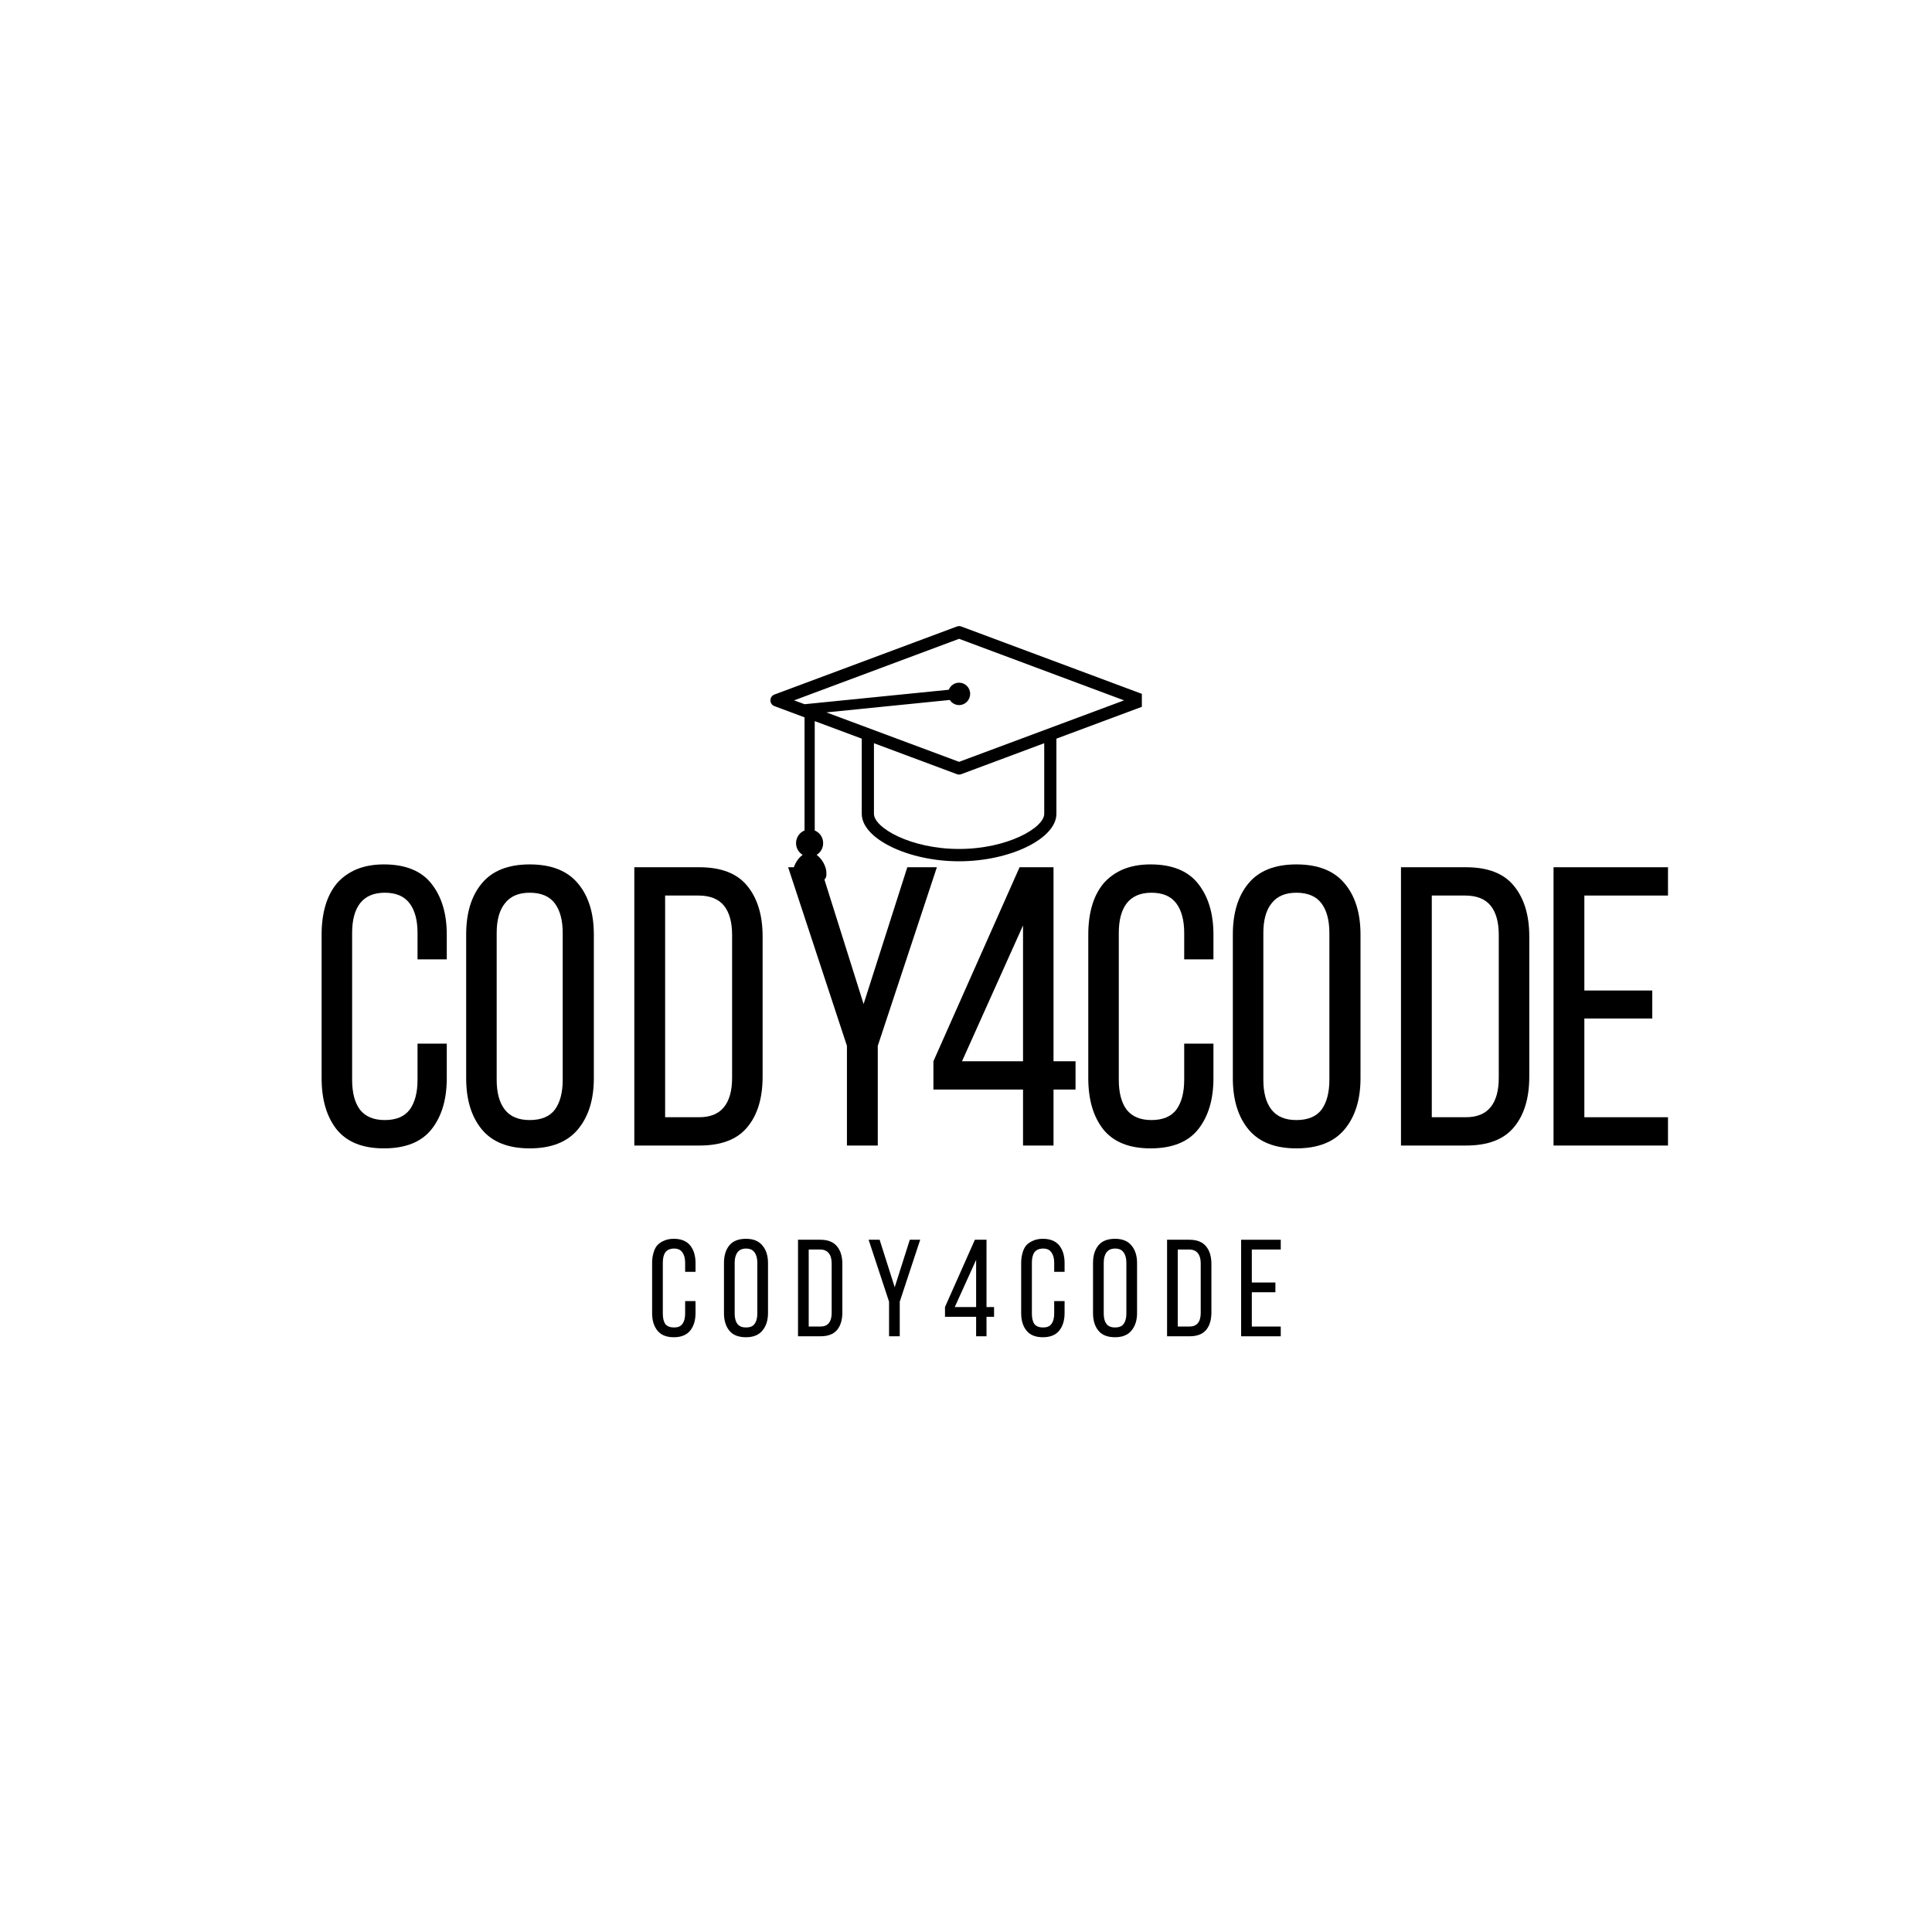
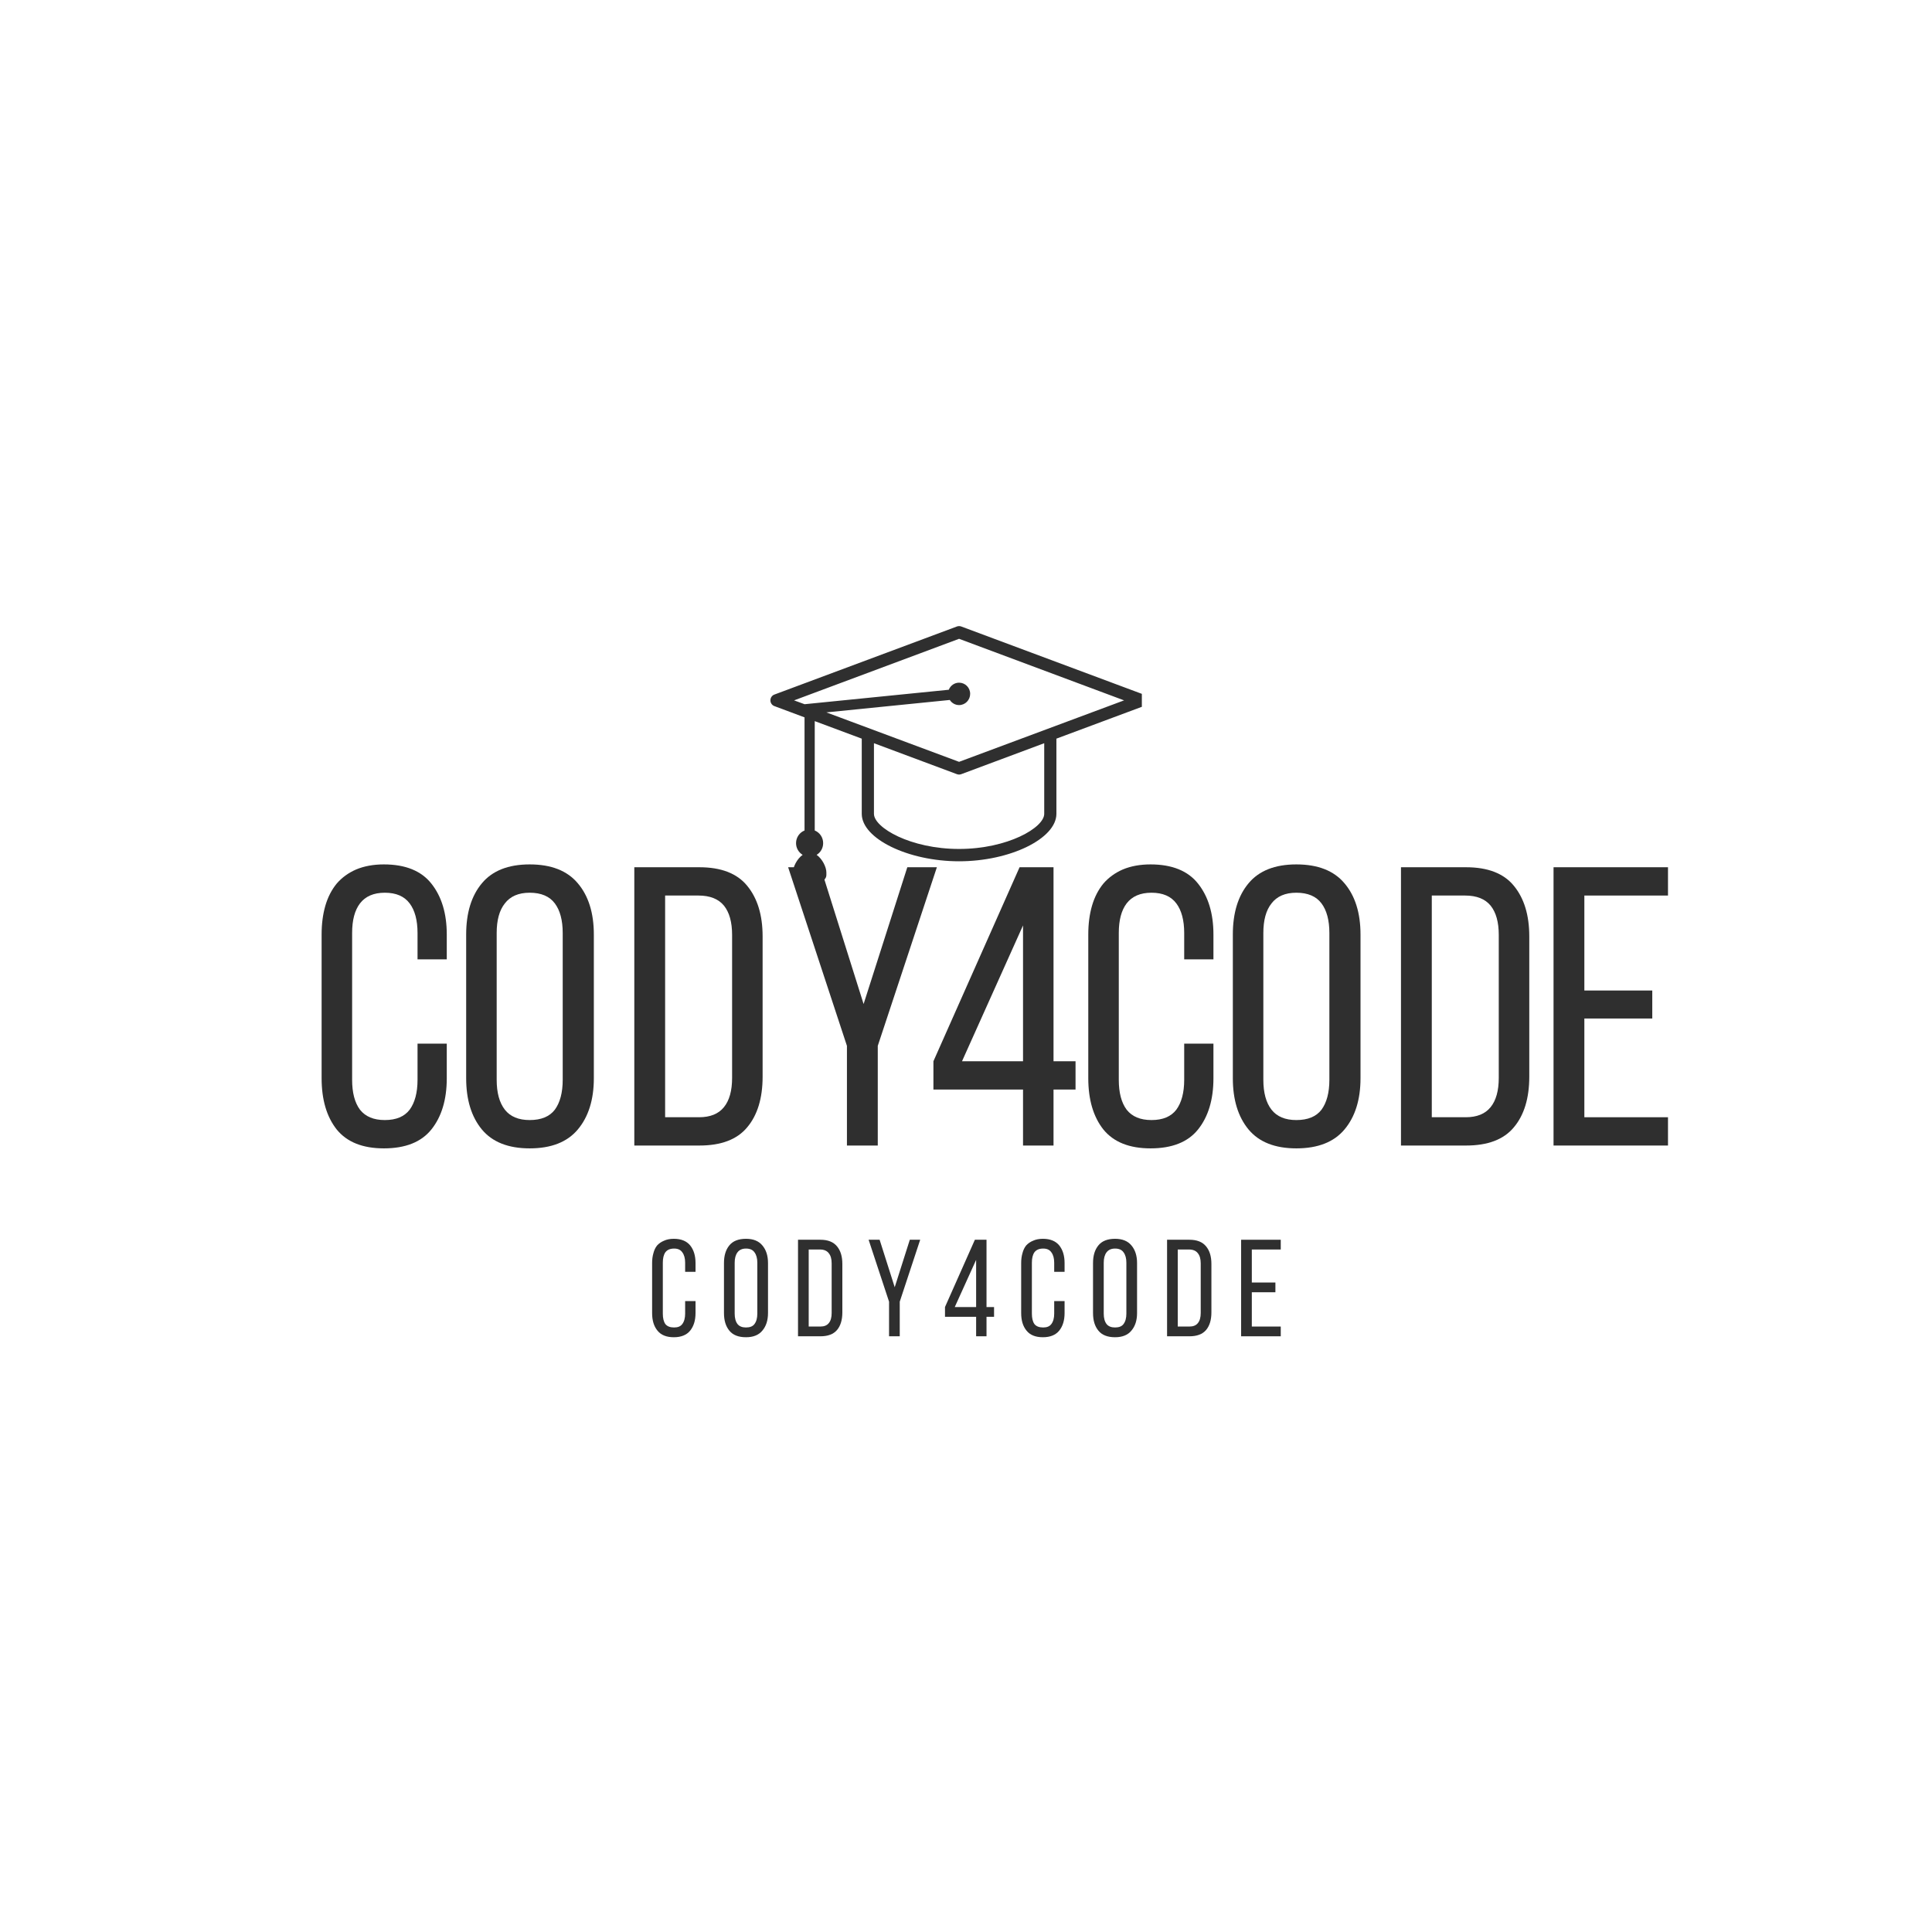
<svg xmlns="http://www.w3.org/2000/svg" width="128" zoomAndPan="magnify" viewBox="0 0 96 96" height="128" preserveAspectRatio="xMidYMid meet" version="1.0">
  <defs>
    <g />
    <clipPath id="id1">
      <path d="M 0.766 0.766 L 95.266 0.766 L 95.266 95.266 L 0.766 95.266 Z M 0.766 0.766 " clip-rule="nonzero" />
    </clipPath>
    <clipPath id="id2">
      <path d="M 38.281 31.094 L 56.738 31.094 L 56.738 43.844 L 38.281 43.844 Z M 38.281 31.094 " clip-rule="nonzero" />
    </clipPath>
  </defs>
  <g clip-path="url(#id1)">
    <path fill="none" d="M 95.266 48.016 C 95.266 49.562 95.191 51.109 95.039 52.648 C 94.887 54.188 94.66 55.719 94.359 57.234 C 94.059 58.754 93.68 60.25 93.23 61.734 C 92.781 63.215 92.262 64.668 91.672 66.098 C 91.078 67.527 90.418 68.926 89.688 70.289 C 88.957 71.656 88.164 72.98 87.305 74.266 C 86.445 75.555 85.523 76.797 84.543 77.992 C 83.559 79.188 82.523 80.332 81.426 81.426 C 80.332 82.523 79.188 83.559 77.992 84.543 C 76.797 85.523 75.555 86.445 74.266 87.305 C 72.98 88.164 71.656 88.957 70.289 89.688 C 68.926 90.418 67.527 91.078 66.098 91.672 C 64.668 92.262 63.215 92.781 61.734 93.23 C 60.25 93.68 58.754 94.059 57.234 94.359 C 55.719 94.66 54.188 94.887 52.648 95.039 C 51.109 95.191 49.562 95.266 48.016 95.266 C 46.469 95.266 44.926 95.191 43.387 95.039 C 41.844 94.887 40.316 94.66 38.797 94.359 C 37.281 94.059 35.781 93.68 34.301 93.23 C 32.82 92.781 31.363 92.262 29.934 91.672 C 28.504 91.078 27.109 90.418 25.742 89.688 C 24.379 88.957 23.055 88.164 21.766 87.305 C 20.48 86.445 19.238 85.523 18.043 84.543 C 16.844 83.559 15.699 82.523 14.605 81.426 C 13.512 80.332 12.473 79.188 11.492 77.992 C 10.512 76.797 9.59 75.555 8.73 74.266 C 7.871 72.98 7.074 71.656 6.348 70.289 C 5.617 68.926 4.957 67.527 4.363 66.098 C 3.77 64.668 3.25 63.215 2.801 61.734 C 2.352 60.25 1.977 58.754 1.676 57.234 C 1.371 55.719 1.145 54.188 0.996 52.648 C 0.844 51.109 0.766 49.562 0.766 48.016 C 0.766 46.469 0.844 44.926 0.996 43.387 C 1.145 41.844 1.371 40.316 1.676 38.797 C 1.977 37.281 2.352 35.781 2.801 34.301 C 3.25 32.82 3.77 31.363 4.363 29.934 C 4.957 28.504 5.617 27.109 6.348 25.742 C 7.074 24.379 7.871 23.055 8.73 21.766 C 9.59 20.48 10.512 19.238 11.492 18.043 C 12.473 16.844 13.512 15.699 14.605 14.605 C 15.699 13.512 16.844 12.473 18.043 11.492 C 19.238 10.512 20.48 9.59 21.766 8.73 C 23.055 7.871 24.379 7.074 25.742 6.348 C 27.109 5.617 28.504 4.957 29.934 4.363 C 31.363 3.77 32.82 3.25 34.301 2.801 C 35.781 2.352 37.281 1.977 38.797 1.676 C 40.316 1.371 41.844 1.145 43.387 0.996 C 44.926 0.844 46.469 0.766 48.016 0.766 C 49.562 0.766 51.109 0.844 52.648 0.996 C 54.188 1.145 55.719 1.371 57.234 1.676 C 58.754 1.977 60.25 2.352 61.734 2.801 C 63.215 3.25 64.668 3.77 66.098 4.363 C 67.527 4.957 68.926 5.617 70.289 6.348 C 71.656 7.074 72.98 7.871 74.266 8.73 C 75.555 9.59 76.797 10.512 77.992 11.492 C 79.188 12.473 80.332 13.512 81.426 14.605 C 82.523 15.699 83.559 16.844 84.543 18.043 C 85.523 19.238 86.445 20.48 87.305 21.766 C 88.164 23.055 88.957 24.379 89.688 25.742 C 90.418 27.109 91.078 28.504 91.672 29.934 C 92.262 31.363 92.781 32.82 93.23 34.301 C 93.68 35.781 94.059 37.281 94.359 38.797 C 94.66 40.316 94.887 41.844 95.039 43.387 C 95.191 44.926 95.266 46.469 95.266 48.016 Z M 95.266 48.016 " fill-opacity="1" fill-rule="nonzero" />
  </g>
  <g clip-path="url(#id2)">
-     <path fil="#fff000" d="M 38.48 34.512 L 47.551 31.129 C 47.621 31.105 47.695 31.105 47.762 31.129 L 56.832 34.512 C 56.953 34.555 57.031 34.672 57.031 34.801 C 57.031 34.926 56.953 35.043 56.832 35.086 L 52.492 36.703 L 52.492 40.438 C 52.492 41.672 50.188 42.797 47.656 42.797 C 45.125 42.797 42.82 41.672 42.82 40.438 L 42.82 36.703 L 40.484 35.832 L 40.484 41.266 C 40.73 41.367 40.902 41.609 40.902 41.895 C 40.902 42.145 40.773 42.359 40.578 42.477 C 40.863 42.68 41.062 43.086 41.062 43.352 L 41.062 43.484 C 41.062 43.68 40.863 43.836 40.621 43.836 L 39.84 43.836 C 39.598 43.836 39.398 43.68 39.398 43.484 L 39.398 43.352 C 39.398 43.086 39.598 42.68 39.883 42.477 C 39.688 42.359 39.555 42.145 39.555 41.895 C 39.555 41.609 39.73 41.367 39.977 41.266 L 39.977 35.645 L 38.48 35.086 C 38.359 35.043 38.281 34.926 38.281 34.801 C 38.281 34.672 38.359 34.555 38.48 34.512 Z M 43.426 40.438 C 43.426 41.125 45.242 42.184 47.656 42.184 C 50.07 42.184 51.887 41.125 51.887 40.438 L 51.887 36.93 L 47.762 38.469 C 47.727 38.48 47.691 38.488 47.656 38.488 C 47.621 38.488 47.586 38.48 47.551 38.469 L 43.426 36.93 Z M 39.98 34.992 L 47.145 34.273 C 47.227 34.066 47.426 33.922 47.656 33.922 C 47.961 33.922 48.207 34.168 48.207 34.477 C 48.207 34.785 47.961 35.035 47.656 35.035 C 47.465 35.035 47.293 34.934 47.195 34.781 L 41.062 35.398 L 47.656 37.855 L 55.855 34.801 L 47.656 31.742 L 39.457 34.801 Z M 39.98 34.992 " fill-opacity="1" fill-rule="nonzero" />
+     <path fill="#2f2f2f" d="M 38.48 34.512 L 47.551 31.129 C 47.621 31.105 47.695 31.105 47.762 31.129 L 56.832 34.512 C 56.953 34.555 57.031 34.672 57.031 34.801 C 57.031 34.926 56.953 35.043 56.832 35.086 L 52.492 36.703 L 52.492 40.438 C 52.492 41.672 50.188 42.797 47.656 42.797 C 45.125 42.797 42.82 41.672 42.82 40.438 L 42.82 36.703 L 40.484 35.832 L 40.484 41.266 C 40.73 41.367 40.902 41.609 40.902 41.895 C 40.902 42.145 40.773 42.359 40.578 42.477 C 40.863 42.68 41.062 43.086 41.062 43.352 L 41.062 43.484 C 41.062 43.68 40.863 43.836 40.621 43.836 L 39.84 43.836 C 39.598 43.836 39.398 43.68 39.398 43.484 L 39.398 43.352 C 39.398 43.086 39.598 42.68 39.883 42.477 C 39.688 42.359 39.555 42.145 39.555 41.895 C 39.555 41.609 39.73 41.367 39.977 41.266 L 39.977 35.645 L 38.48 35.086 C 38.359 35.043 38.281 34.926 38.281 34.801 C 38.281 34.672 38.359 34.555 38.48 34.512 Z M 43.426 40.438 C 43.426 41.125 45.242 42.184 47.656 42.184 C 50.07 42.184 51.887 41.125 51.887 40.438 L 51.887 36.93 L 47.762 38.469 C 47.727 38.48 47.691 38.488 47.656 38.488 C 47.621 38.488 47.586 38.48 47.551 38.469 L 43.426 36.93 Z M 39.98 34.992 L 47.145 34.273 C 47.227 34.066 47.426 33.922 47.656 33.922 C 47.961 33.922 48.207 34.168 48.207 34.477 C 48.207 34.785 47.961 35.035 47.656 35.035 C 47.465 35.035 47.293 34.934 47.195 34.781 L 41.062 35.398 L 47.656 37.855 L 55.855 34.801 L 47.656 31.742 L 39.457 34.801 Z M 39.98 34.992 " fill-opacity="1" fill-rule="nonzero" />
  </g>
-   <g fil="#fff000" fill-opacity="1">
+   <g fill="#2f2f2f" fill-opacity="1">
    <g transform="translate(32.16932, 66.39941)">
      <g>
        <path d="M 1.312 -4.844 C 1.676 -4.844 1.945 -4.734 2.125 -4.516 C 2.301 -4.297 2.391 -4.004 2.391 -3.641 L 2.391 -3.203 L 1.875 -3.203 L 1.875 -3.656 C 1.875 -3.875 1.828 -4.047 1.734 -4.172 C 1.648 -4.297 1.516 -4.359 1.328 -4.359 C 1.129 -4.359 0.984 -4.297 0.891 -4.172 C 0.805 -4.047 0.766 -3.875 0.766 -3.656 L 0.766 -1.125 C 0.766 -0.906 0.805 -0.734 0.891 -0.609 C 0.984 -0.492 1.129 -0.438 1.328 -0.438 C 1.516 -0.438 1.648 -0.492 1.734 -0.609 C 1.828 -0.734 1.875 -0.906 1.875 -1.125 L 1.875 -1.75 L 2.391 -1.75 L 2.391 -1.156 C 2.391 -0.789 2.301 -0.5 2.125 -0.281 C 1.945 -0.062 1.676 0.047 1.312 0.047 C 0.945 0.047 0.676 -0.062 0.5 -0.281 C 0.32 -0.5 0.234 -0.789 0.234 -1.156 L 0.234 -3.641 C 0.234 -3.816 0.254 -3.977 0.297 -4.125 C 0.336 -4.281 0.398 -4.41 0.484 -4.516 C 0.578 -4.617 0.691 -4.695 0.828 -4.75 C 0.961 -4.812 1.125 -4.844 1.312 -4.844 Z M 1.312 -4.844 " />
      </g>
    </g>
  </g>
-   <g fil="#fff000" fill-opacity="1">
+   <g fill="#2f2f2f" fill-opacity="1">
    <g transform="translate(35.73983, 66.39941)">
      <g>
        <path d="M 0.234 -3.641 C 0.234 -4.004 0.32 -4.297 0.5 -4.516 C 0.676 -4.734 0.953 -4.844 1.328 -4.844 C 1.691 -4.844 1.961 -4.734 2.141 -4.516 C 2.328 -4.297 2.422 -4.004 2.422 -3.641 L 2.422 -1.156 C 2.422 -0.789 2.328 -0.5 2.141 -0.281 C 1.961 -0.062 1.691 0.047 1.328 0.047 C 0.953 0.047 0.676 -0.062 0.5 -0.281 C 0.32 -0.5 0.234 -0.789 0.234 -1.156 Z M 0.766 -1.125 C 0.766 -0.906 0.812 -0.734 0.906 -0.609 C 1 -0.492 1.141 -0.438 1.328 -0.438 C 1.523 -0.438 1.664 -0.492 1.75 -0.609 C 1.844 -0.734 1.891 -0.906 1.891 -1.125 L 1.891 -3.656 C 1.891 -3.875 1.844 -4.047 1.75 -4.172 C 1.664 -4.297 1.523 -4.359 1.328 -4.359 C 1.141 -4.359 1 -4.297 0.906 -4.172 C 0.812 -4.047 0.766 -3.875 0.766 -3.656 Z M 0.766 -1.125 " />
      </g>
    </g>
  </g>
-   <g fil="#fff000" fill-opacity="1">
+   <g fill="#2f2f2f" fill-opacity="1">
    <g transform="translate(39.37191, 66.39941)">
      <g>
        <path d="M 1.391 -4.797 C 1.766 -4.797 2.039 -4.688 2.219 -4.469 C 2.395 -4.258 2.484 -3.969 2.484 -3.594 L 2.484 -1.188 C 2.484 -0.812 2.395 -0.52 2.219 -0.312 C 2.039 -0.102 1.766 0 1.391 0 L 0.281 0 L 0.281 -4.797 Z M 1.391 -0.484 C 1.578 -0.484 1.719 -0.539 1.812 -0.656 C 1.906 -0.77 1.953 -0.938 1.953 -1.156 L 1.953 -3.625 C 1.953 -3.844 1.906 -4.008 1.812 -4.125 C 1.719 -4.25 1.57 -4.312 1.375 -4.312 L 0.812 -4.312 L 0.812 -0.484 Z M 1.391 -0.484 " />
      </g>
    </g>
  </g>
-   <g fil="#fff000" fill-opacity="1">
+   <g fill="#2f2f2f" fill-opacity="1">
    <g transform="translate(43.05186, 66.39941)">
      <g>
        <path d="M 1.125 -1.719 L 0.109 -4.797 L 0.656 -4.797 L 1.406 -2.438 L 2.156 -4.797 L 2.672 -4.797 L 1.656 -1.719 L 1.656 0 L 1.125 0 Z M 1.125 -1.719 " />
      </g>
    </g>
  </g>
-   <g fil="#fff000" fill-opacity="1">
+   <g fill="#2f2f2f" fill-opacity="1">
    <g transform="translate(46.80022, 66.39941)">
      <g>
        <path d="M 2.219 -0.969 L 2.219 0 L 1.703 0 L 1.703 -0.969 L 0.156 -0.969 L 0.156 -1.453 L 1.641 -4.797 L 2.219 -4.797 L 2.219 -1.453 L 2.594 -1.453 L 2.594 -0.969 Z M 0.641 -1.453 L 1.703 -1.453 L 1.703 -3.797 Z M 0.641 -1.453 " />
      </g>
    </g>
  </g>
-   <g fil="#fff000" fill-opacity="1">
+   <g fill="#2f2f2f" fill-opacity="1">
    <g transform="translate(50.50753, 66.39941)">
      <g>
        <path d="M 1.312 -4.844 C 1.676 -4.844 1.945 -4.734 2.125 -4.516 C 2.301 -4.297 2.391 -4.004 2.391 -3.641 L 2.391 -3.203 L 1.875 -3.203 L 1.875 -3.656 C 1.875 -3.875 1.828 -4.047 1.734 -4.172 C 1.648 -4.297 1.516 -4.359 1.328 -4.359 C 1.129 -4.359 0.984 -4.297 0.891 -4.172 C 0.805 -4.047 0.766 -3.875 0.766 -3.656 L 0.766 -1.125 C 0.766 -0.906 0.805 -0.734 0.891 -0.609 C 0.984 -0.492 1.129 -0.438 1.328 -0.438 C 1.516 -0.438 1.648 -0.492 1.734 -0.609 C 1.828 -0.734 1.875 -0.906 1.875 -1.125 L 1.875 -1.75 L 2.391 -1.75 L 2.391 -1.156 C 2.391 -0.789 2.301 -0.5 2.125 -0.281 C 1.945 -0.062 1.676 0.047 1.312 0.047 C 0.945 0.047 0.676 -0.062 0.5 -0.281 C 0.32 -0.5 0.234 -0.789 0.234 -1.156 L 0.234 -3.641 C 0.234 -3.816 0.254 -3.977 0.297 -4.125 C 0.336 -4.281 0.398 -4.41 0.484 -4.516 C 0.578 -4.617 0.691 -4.695 0.828 -4.75 C 0.961 -4.812 1.125 -4.844 1.312 -4.844 Z M 1.312 -4.844 " />
      </g>
    </g>
  </g>
-   <g fil="#fff000" fill-opacity="1">
+   <g fill="#2f2f2f" fill-opacity="1">
    <g transform="translate(54.07804, 66.39941)">
      <g>
        <path d="M 0.234 -3.641 C 0.234 -4.004 0.32 -4.297 0.5 -4.516 C 0.676 -4.734 0.953 -4.844 1.328 -4.844 C 1.691 -4.844 1.961 -4.734 2.141 -4.516 C 2.328 -4.297 2.422 -4.004 2.422 -3.641 L 2.422 -1.156 C 2.422 -0.789 2.328 -0.5 2.141 -0.281 C 1.961 -0.062 1.691 0.047 1.328 0.047 C 0.953 0.047 0.676 -0.062 0.5 -0.281 C 0.32 -0.5 0.234 -0.789 0.234 -1.156 Z M 0.766 -1.125 C 0.766 -0.906 0.812 -0.734 0.906 -0.609 C 1 -0.492 1.141 -0.438 1.328 -0.438 C 1.523 -0.438 1.664 -0.492 1.75 -0.609 C 1.844 -0.734 1.891 -0.906 1.891 -1.125 L 1.891 -3.656 C 1.891 -3.875 1.844 -4.047 1.75 -4.172 C 1.664 -4.297 1.523 -4.359 1.328 -4.359 C 1.141 -4.359 1 -4.297 0.906 -4.172 C 0.812 -4.047 0.766 -3.875 0.766 -3.656 Z M 0.766 -1.125 " />
      </g>
    </g>
  </g>
-   <g fil="#fff000" fill-opacity="1">
+   <g fill="#2f2f2f" fill-opacity="1">
    <g transform="translate(57.71012, 66.39941)">
      <g>
        <path d="M 1.391 -4.797 C 1.766 -4.797 2.039 -4.688 2.219 -4.469 C 2.395 -4.258 2.484 -3.969 2.484 -3.594 L 2.484 -1.188 C 2.484 -0.812 2.395 -0.52 2.219 -0.312 C 2.039 -0.102 1.766 0 1.391 0 L 0.281 0 L 0.281 -4.797 Z M 1.391 -0.484 C 1.578 -0.484 1.719 -0.539 1.812 -0.656 C 1.906 -0.77 1.953 -0.938 1.953 -1.156 L 1.953 -3.625 C 1.953 -3.844 1.906 -4.008 1.812 -4.125 C 1.719 -4.25 1.57 -4.312 1.375 -4.312 L 0.812 -4.312 L 0.812 -0.484 Z M 1.391 -0.484 " />
      </g>
    </g>
  </g>
-   <g fil="#fff000" fill-opacity="1">
+   <g fill="#2f2f2f" fill-opacity="1">
    <g transform="translate(61.39007, 66.39941)">
      <g>
        <path d="M 1.984 -2.672 L 1.984 -2.188 L 0.812 -2.188 L 0.812 -0.484 L 2.25 -0.484 L 2.25 0 L 0.281 0 L 0.281 -4.797 L 2.25 -4.797 L 2.25 -4.312 L 0.812 -4.312 L 0.812 -2.672 Z M 1.984 -2.672 " />
      </g>
    </g>
  </g>
-   <g fil="#fff000" fill-opacity="1">
+   <g fill="#2f2f2f" fill-opacity="1">
    <g transform="translate(15.30889, 56.9209)">
      <g>
        <path d="M 3.766 -13.969 C 4.836 -13.969 5.625 -13.648 6.125 -13.016 C 6.633 -12.379 6.891 -11.535 6.891 -10.484 L 6.891 -9.25 L 5.438 -9.25 L 5.438 -10.562 C 5.438 -11.195 5.305 -11.688 5.047 -12.031 C 4.785 -12.383 4.375 -12.562 3.812 -12.562 C 3.258 -12.562 2.848 -12.383 2.578 -12.031 C 2.316 -11.688 2.188 -11.195 2.188 -10.562 L 2.188 -3.266 C 2.188 -2.629 2.316 -2.133 2.578 -1.781 C 2.848 -1.438 3.258 -1.266 3.812 -1.266 C 4.375 -1.266 4.785 -1.438 5.047 -1.781 C 5.305 -2.133 5.438 -2.629 5.438 -3.266 L 5.438 -5.062 L 6.891 -5.062 L 6.891 -3.344 C 6.891 -2.281 6.633 -1.43 6.125 -0.797 C 5.625 -0.172 4.836 0.141 3.766 0.141 C 2.711 0.141 1.93 -0.172 1.422 -0.797 C 0.922 -1.43 0.672 -2.281 0.672 -3.344 L 0.672 -10.484 C 0.672 -11.016 0.734 -11.492 0.859 -11.922 C 0.984 -12.348 1.172 -12.711 1.422 -13.016 C 1.68 -13.316 2.004 -13.551 2.391 -13.719 C 2.785 -13.883 3.242 -13.969 3.766 -13.969 Z M 3.766 -13.969 " />
      </g>
    </g>
  </g>
-   <g fil="#fff000" fill-opacity="1">
+   <g fill="#2f2f2f" fill-opacity="1">
    <g transform="translate(22.49176, 56.9209)">
      <g>
        <path d="M 0.672 -10.484 C 0.672 -11.555 0.93 -12.406 1.453 -13.031 C 1.973 -13.656 2.766 -13.969 3.828 -13.969 C 4.898 -13.969 5.695 -13.656 6.219 -13.031 C 6.75 -12.406 7.016 -11.555 7.016 -10.484 L 7.016 -3.344 C 7.016 -2.281 6.75 -1.43 6.219 -0.797 C 5.695 -0.172 4.898 0.141 3.828 0.141 C 2.766 0.141 1.973 -0.172 1.453 -0.797 C 0.93 -1.43 0.672 -2.281 0.672 -3.344 Z M 2.188 -3.266 C 2.188 -2.629 2.32 -2.133 2.594 -1.781 C 2.863 -1.438 3.273 -1.266 3.828 -1.266 C 4.398 -1.266 4.816 -1.438 5.078 -1.781 C 5.336 -2.133 5.469 -2.629 5.469 -3.266 L 5.469 -10.562 C 5.469 -11.195 5.336 -11.688 5.078 -12.031 C 4.816 -12.383 4.398 -12.562 3.828 -12.562 C 3.273 -12.562 2.863 -12.383 2.594 -12.031 C 2.32 -11.688 2.188 -11.195 2.188 -10.562 Z M 2.188 -3.266 " />
      </g>
    </g>
  </g>
-   <g fil="#fff000" fill-opacity="1">
+   <g fill="#2f2f2f" fill-opacity="1">
    <g transform="translate(30.72168, 56.9209)">
      <g>
        <path d="M 4.031 -13.828 C 5.113 -13.828 5.906 -13.52 6.406 -12.906 C 6.914 -12.289 7.172 -11.453 7.172 -10.391 L 7.172 -3.422 C 7.172 -2.348 6.914 -1.508 6.406 -0.906 C 5.906 -0.301 5.113 0 4.031 0 L 0.797 0 L 0.797 -13.828 Z M 4.016 -1.406 C 4.566 -1.406 4.977 -1.57 5.25 -1.906 C 5.52 -2.238 5.656 -2.723 5.656 -3.359 L 5.656 -10.469 C 5.656 -11.102 5.52 -11.586 5.25 -11.922 C 4.977 -12.254 4.555 -12.422 3.984 -12.422 L 2.328 -12.422 L 2.328 -1.406 Z M 4.016 -1.406 " />
      </g>
    </g>
  </g>
-   <g fil="#fff000" fill-opacity="1">
+   <g fill="#2f2f2f" fill-opacity="1">
    <g transform="translate(38.8499, 56.9209)">
      <g>
        <path d="M 3.234 -4.953 L 0.312 -13.828 L 1.922 -13.828 L 4.062 -7.031 L 6.234 -13.828 L 7.703 -13.828 L 4.766 -4.953 L 4.766 0 L 3.234 0 Z M 3.234 -4.953 " />
      </g>
    </g>
  </g>
-   <g fil="#fff000" fill-opacity="1">
+   <g fill="#2f2f2f" fill-opacity="1">
    <g transform="translate(53.40409, 56.9209)">
      <g>
        <path d="M 3.766 -13.969 C 4.836 -13.969 5.625 -13.648 6.125 -13.016 C 6.633 -12.379 6.891 -11.535 6.891 -10.484 L 6.891 -9.25 L 5.438 -9.25 L 5.438 -10.562 C 5.438 -11.195 5.305 -11.688 5.047 -12.031 C 4.785 -12.383 4.375 -12.562 3.812 -12.562 C 3.258 -12.562 2.848 -12.383 2.578 -12.031 C 2.316 -11.688 2.188 -11.195 2.188 -10.562 L 2.188 -3.266 C 2.188 -2.629 2.316 -2.133 2.578 -1.781 C 2.848 -1.438 3.258 -1.266 3.812 -1.266 C 4.375 -1.266 4.785 -1.438 5.047 -1.781 C 5.305 -2.133 5.438 -2.629 5.438 -3.266 L 5.438 -5.062 L 6.891 -5.062 L 6.891 -3.344 C 6.891 -2.281 6.633 -1.43 6.125 -0.797 C 5.625 -0.172 4.836 0.141 3.766 0.141 C 2.711 0.141 1.93 -0.172 1.422 -0.797 C 0.922 -1.43 0.672 -2.281 0.672 -3.344 L 0.672 -10.484 C 0.672 -11.016 0.734 -11.492 0.859 -11.922 C 0.984 -12.348 1.172 -12.711 1.422 -13.016 C 1.68 -13.316 2.004 -13.551 2.391 -13.719 C 2.785 -13.883 3.242 -13.969 3.766 -13.969 Z M 3.766 -13.969 " />
      </g>
    </g>
  </g>
-   <g fil="#fff000" fill-opacity="1">
+   <g fill="#2f2f2f" fill-opacity="1">
    <g transform="translate(60.58695, 56.9209)">
      <g>
        <path d="M 0.672 -10.484 C 0.672 -11.555 0.93 -12.406 1.453 -13.031 C 1.973 -13.656 2.766 -13.969 3.828 -13.969 C 4.898 -13.969 5.695 -13.656 6.219 -13.031 C 6.75 -12.406 7.016 -11.555 7.016 -10.484 L 7.016 -3.344 C 7.016 -2.281 6.75 -1.43 6.219 -0.797 C 5.695 -0.172 4.898 0.141 3.828 0.141 C 2.766 0.141 1.973 -0.172 1.453 -0.797 C 0.93 -1.43 0.672 -2.281 0.672 -3.344 Z M 2.188 -3.266 C 2.188 -2.629 2.32 -2.133 2.594 -1.781 C 2.863 -1.438 3.273 -1.266 3.828 -1.266 C 4.398 -1.266 4.816 -1.438 5.078 -1.781 C 5.336 -2.133 5.469 -2.629 5.469 -3.266 L 5.469 -10.562 C 5.469 -11.195 5.336 -11.688 5.078 -12.031 C 4.816 -12.383 4.398 -12.562 3.828 -12.562 C 3.273 -12.562 2.863 -12.383 2.594 -12.031 C 2.32 -11.688 2.188 -11.195 2.188 -10.562 Z M 2.188 -3.266 " />
      </g>
    </g>
  </g>
-   <g fil="#fff000" fill-opacity="1">
+   <g fill="#2f2f2f" fill-opacity="1">
    <g transform="translate(68.81688, 56.9209)">
      <g>
        <path d="M 4.031 -13.828 C 5.113 -13.828 5.906 -13.52 6.406 -12.906 C 6.914 -12.289 7.172 -11.453 7.172 -10.391 L 7.172 -3.422 C 7.172 -2.348 6.914 -1.508 6.406 -0.906 C 5.906 -0.301 5.113 0 4.031 0 L 0.797 0 L 0.797 -13.828 Z M 4.016 -1.406 C 4.566 -1.406 4.977 -1.57 5.25 -1.906 C 5.52 -2.238 5.656 -2.723 5.656 -3.359 L 5.656 -10.469 C 5.656 -11.102 5.52 -11.586 5.25 -11.922 C 4.977 -12.254 4.555 -12.422 3.984 -12.422 L 2.328 -12.422 L 2.328 -1.406 Z M 4.016 -1.406 " />
      </g>
    </g>
  </g>
-   <g fil="#fff000" fill-opacity="1">
+   <g fill="#2f2f2f" fill-opacity="1">
    <g transform="translate(76.39763, 56.9209)">
      <g>
        <path d="M 5.703 -7.703 L 5.703 -6.312 L 2.328 -6.312 L 2.328 -1.406 L 6.484 -1.406 L 6.484 0 L 0.797 0 L 0.797 -13.828 L 6.484 -13.828 L 6.484 -12.422 L 2.328 -12.422 L 2.328 -7.703 Z M 5.703 -7.703 " />
      </g>
    </g>
  </g>
-   <g fil="#fff000" fill-opacity="1">
+   <g fill="#2f2f2f" fill-opacity="1">
    <g transform="translate(45.94301, 56.9209)">
      <g>
        <path d="M 6.406 -2.781 L 6.406 0 L 4.891 0 L 4.891 -2.781 L 0.438 -2.781 L 0.438 -4.188 L 4.719 -13.828 L 6.406 -13.828 L 6.406 -4.188 L 7.5 -4.188 L 7.5 -2.781 Z M 1.859 -4.188 L 4.891 -4.188 L 4.891 -10.938 Z M 1.859 -4.188 " />
      </g>
    </g>
  </g>
</svg>
